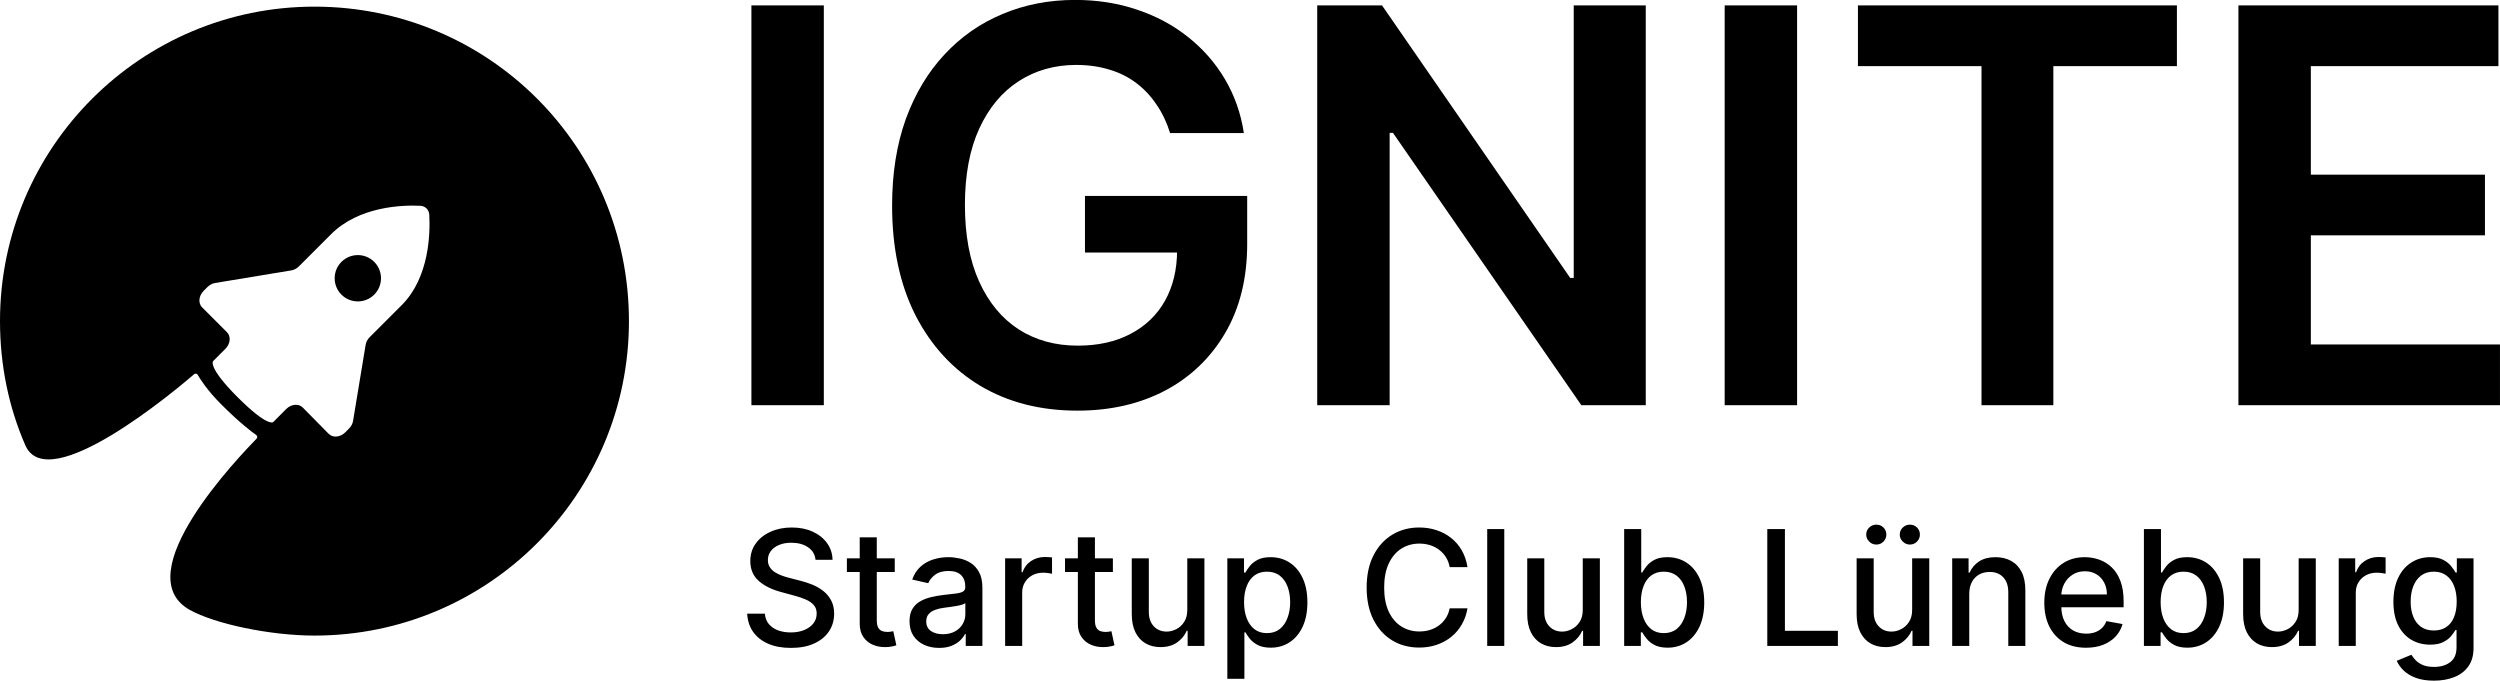
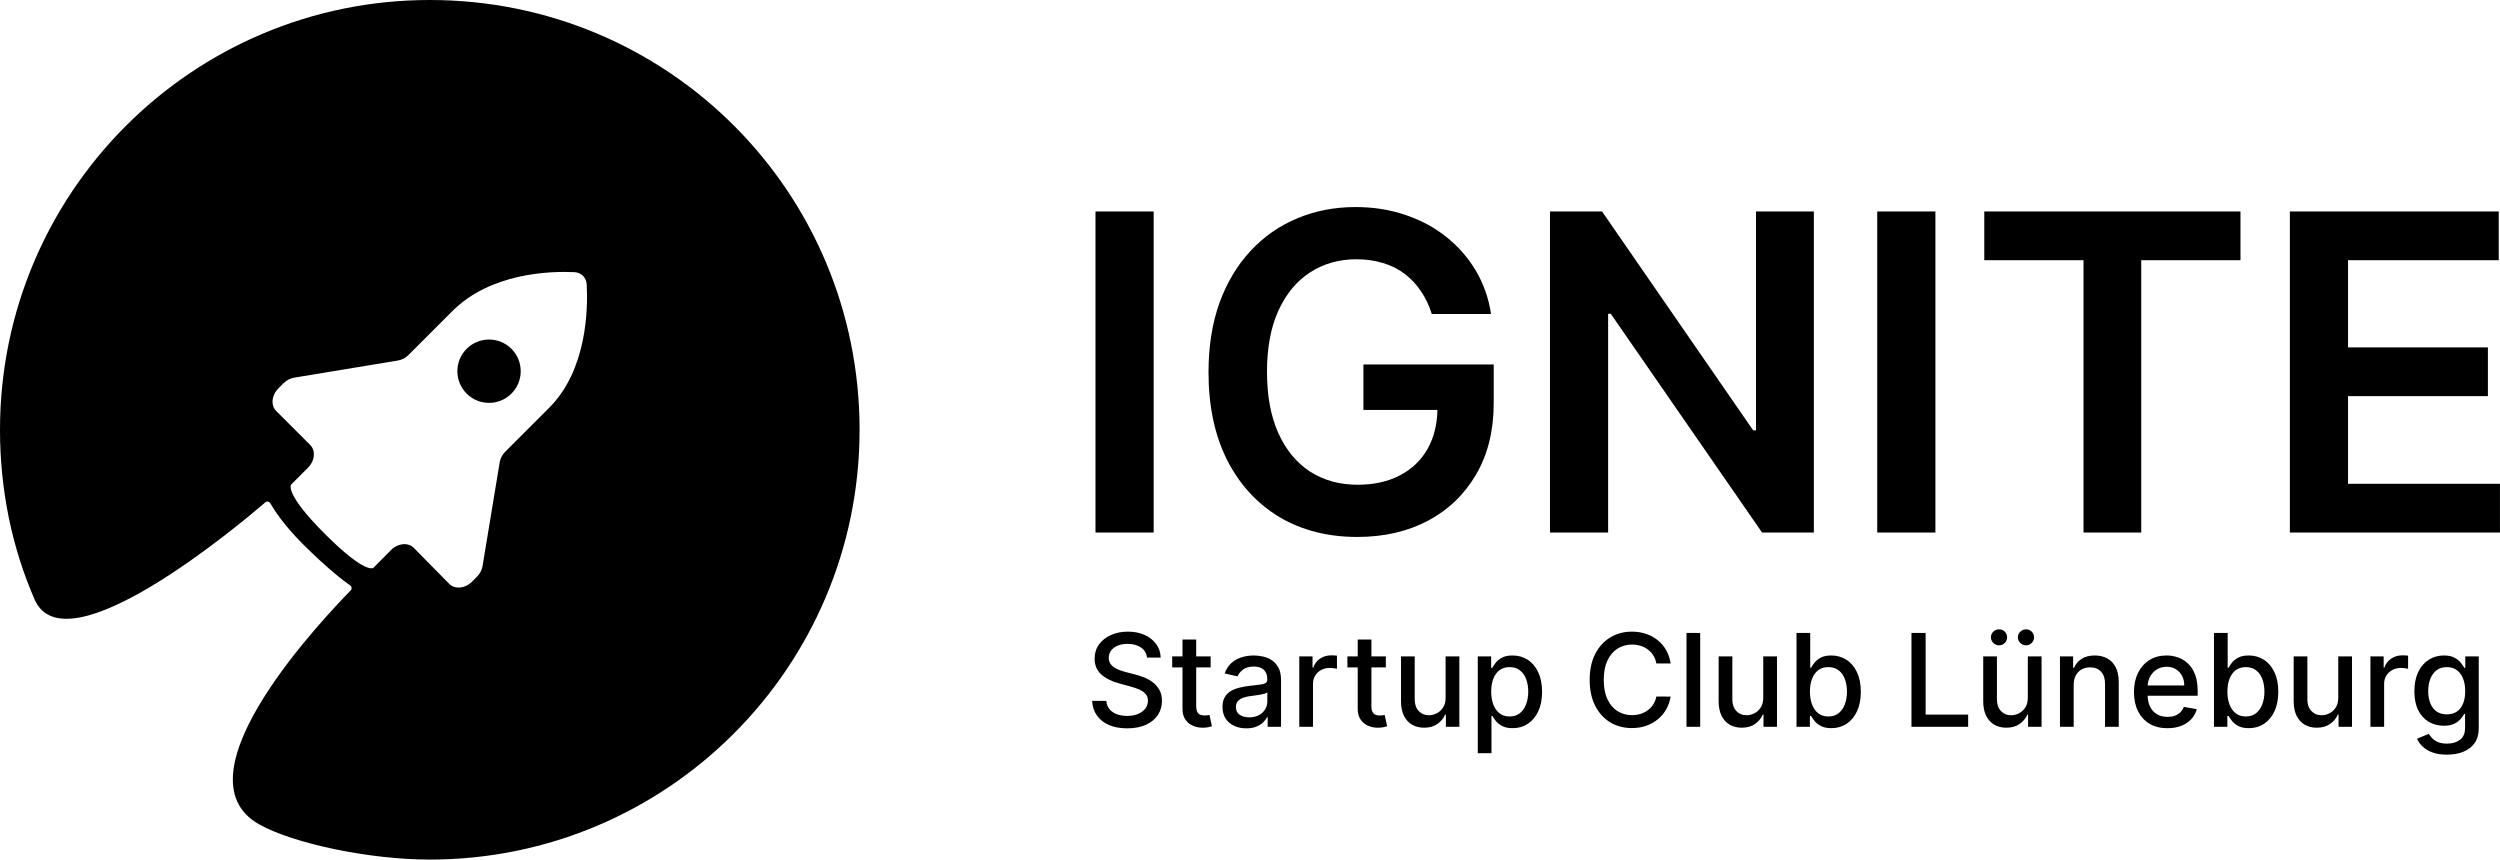
- <svg xmlns="http://www.w3.org/2000/svg" width="1204.4" height="328" viewBox="280 223.8 1204.4 328" fill="none">
-   <path d="M672.894 493.487C672.601 490.885 671.391 488.869 669.265 487.439C667.139 485.991 664.463 485.267 661.237 485.267C658.928 485.267 656.93 485.634 655.244 486.367C653.558 487.082 652.248 488.072 651.313 489.336C650.397 490.583 649.938 492.003 649.938 493.597C649.938 494.935 650.25 496.09 650.873 497.061C651.515 498.033 652.348 498.848 653.375 499.508C654.419 500.15 655.537 500.69 656.729 501.13C657.92 501.552 659.066 501.9 660.165 502.175L665.664 503.604C667.46 504.044 669.302 504.64 671.189 505.391C673.077 506.143 674.828 507.133 676.44 508.36C678.053 509.588 679.354 511.11 680.344 512.924C681.352 514.739 681.856 516.91 681.856 519.44C681.856 522.629 681.031 525.46 679.382 527.935C677.751 530.409 675.377 532.361 672.262 533.79C669.164 535.22 665.416 535.935 661.017 535.935C656.802 535.935 653.155 535.266 650.076 533.928C646.997 532.59 644.587 530.693 642.845 528.237C641.104 525.763 640.142 522.83 639.959 519.44H648.481C648.646 521.474 649.306 523.169 650.461 524.526C651.634 525.864 653.127 526.862 654.942 527.522C656.775 528.164 658.781 528.484 660.963 528.484C663.363 528.484 665.499 528.109 667.368 527.357C669.256 526.588 670.74 525.525 671.822 524.168C672.903 522.794 673.444 521.19 673.444 519.357C673.444 517.689 672.967 516.324 672.014 515.261C671.079 514.198 669.806 513.318 668.193 512.622C666.598 511.925 664.793 511.311 662.777 510.78L656.124 508.965C651.615 507.737 648.041 505.932 645.402 503.549C642.781 501.167 641.471 498.014 641.471 494.092C641.471 490.848 642.351 488.017 644.11 485.597C645.87 483.178 648.252 481.299 651.258 479.962C654.264 478.605 657.654 477.927 661.43 477.927C665.242 477.927 668.605 478.596 671.519 479.934C674.452 481.272 676.761 483.114 678.447 485.46C680.133 487.788 681.013 490.463 681.086 493.487H672.894ZM711.059 492.773V499.371H687.994V492.773H711.059ZM694.179 482.656H702.399V522.601C702.399 524.196 702.638 525.396 703.114 526.203C703.591 526.991 704.205 527.531 704.956 527.825C705.726 528.1 706.56 528.237 707.458 528.237C708.118 528.237 708.695 528.191 709.19 528.1C709.685 528.008 710.07 527.935 710.345 527.88L711.829 534.67C711.353 534.853 710.674 535.037 709.795 535.22C708.915 535.422 707.815 535.532 706.496 535.55C704.333 535.586 702.317 535.202 700.448 534.395C698.578 533.589 697.066 532.342 695.911 530.656C694.757 528.97 694.179 526.853 694.179 524.306V482.656ZM732.441 535.935C729.765 535.935 727.346 535.44 725.183 534.45C723.021 533.442 721.307 531.985 720.042 530.079C718.796 528.173 718.173 525.836 718.173 523.069C718.173 520.686 718.631 518.725 719.547 517.185C720.464 515.646 721.701 514.427 723.259 513.529C724.817 512.631 726.558 511.953 728.482 511.495C730.407 511.036 732.368 510.688 734.365 510.45C736.895 510.157 738.947 509.918 740.524 509.735C742.1 509.533 743.245 509.213 743.96 508.773C744.675 508.333 745.032 507.618 745.032 506.629V506.436C745.032 504.035 744.354 502.175 742.998 500.855C741.66 499.536 739.662 498.876 737.005 498.876C734.237 498.876 732.056 499.49 730.462 500.718C728.885 501.927 727.795 503.275 727.19 504.759L719.465 503C720.381 500.434 721.719 498.363 723.479 496.786C725.257 495.192 727.3 494.037 729.609 493.323C731.919 492.589 734.347 492.223 736.895 492.223C738.581 492.223 740.368 492.424 742.256 492.828C744.162 493.213 745.939 493.927 747.589 494.972C749.257 496.017 750.622 497.51 751.685 499.453C752.748 501.378 753.28 503.879 753.28 506.958V535H745.252V529.227H744.922C744.391 530.29 743.594 531.334 742.531 532.361C741.467 533.387 740.102 534.239 738.434 534.918C736.766 535.596 734.769 535.935 732.441 535.935ZM734.228 529.337C736.501 529.337 738.443 528.888 740.056 527.99C741.687 527.092 742.925 525.919 743.768 524.471C744.629 523.004 745.06 521.437 745.06 519.77V514.326C744.767 514.619 744.198 514.894 743.355 515.151C742.531 515.389 741.587 515.6 740.524 515.783C739.461 515.948 738.425 516.104 737.417 516.251C736.409 516.379 735.566 516.489 734.888 516.581C733.293 516.782 731.836 517.121 730.517 517.598C729.215 518.074 728.171 518.762 727.383 519.66C726.613 520.539 726.228 521.712 726.228 523.179C726.228 525.213 726.979 526.752 728.482 527.797C729.985 528.824 731.9 529.337 734.228 529.337ZM764.228 535V492.773H772.173V499.481H772.613C773.383 497.208 774.739 495.421 776.682 494.12C778.643 492.8 780.861 492.14 783.335 492.14C783.848 492.14 784.453 492.159 785.15 492.195C785.864 492.232 786.423 492.278 786.827 492.333V500.195C786.497 500.104 785.91 500.003 785.067 499.893C784.224 499.765 783.381 499.701 782.538 499.701C780.595 499.701 778.863 500.113 777.342 500.938C775.839 501.744 774.648 502.871 773.768 504.319C772.888 505.749 772.448 507.38 772.448 509.213V535H764.228ZM816.147 492.773V499.371H793.081V492.773H816.147ZM799.267 482.656H807.487V522.601C807.487 524.196 807.725 525.396 808.201 526.203C808.678 526.991 809.292 527.531 810.043 527.825C810.813 528.1 811.647 528.237 812.545 528.237C813.205 528.237 813.782 528.191 814.277 528.1C814.772 528.008 815.157 527.935 815.432 527.88L816.916 534.67C816.44 534.853 815.762 535.037 814.882 535.22C814.002 535.422 812.903 535.532 811.583 535.55C809.42 535.586 807.404 535.202 805.535 534.395C803.665 533.589 802.153 532.342 800.999 530.656C799.844 528.97 799.267 526.853 799.267 524.306V482.656ZM851.989 517.488V492.773H860.236V535H852.154V527.687H851.714C850.743 529.942 849.185 531.82 847.04 533.323C844.914 534.808 842.266 535.55 839.095 535.55C836.383 535.55 833.982 534.954 831.892 533.763C829.821 532.553 828.19 530.766 826.999 528.402C825.826 526.038 825.239 523.114 825.239 519.632V492.773H833.459V518.642C833.459 521.52 834.257 523.811 835.851 525.515C837.446 527.22 839.517 528.072 842.064 528.072C843.604 528.072 845.134 527.687 846.656 526.917C848.195 526.148 849.469 524.984 850.477 523.426C851.503 521.868 852.007 519.889 851.989 517.488ZM871.281 550.835V492.773H879.309V499.618H879.996C880.473 498.738 881.16 497.721 882.058 496.567C882.956 495.412 884.202 494.404 885.797 493.542C887.391 492.663 889.499 492.223 892.12 492.223C895.529 492.223 898.571 493.084 901.247 494.807C903.923 496.53 906.022 499.013 907.543 502.257C909.082 505.501 909.852 509.405 909.852 513.969C909.852 518.532 909.092 522.445 907.57 525.708C906.049 528.952 903.96 531.454 901.302 533.213C898.645 534.954 895.611 535.825 892.202 535.825C889.637 535.825 887.538 535.394 885.907 534.533C884.294 533.671 883.029 532.663 882.113 531.509C881.197 530.354 880.491 529.328 879.996 528.429H879.501V550.835H871.281ZM879.336 513.886C879.336 516.855 879.767 519.458 880.628 521.694C881.49 523.93 882.736 525.68 884.367 526.945C885.998 528.191 887.996 528.814 890.36 528.814C892.816 528.814 894.869 528.164 896.519 526.862C898.168 525.543 899.414 523.756 900.258 521.502C901.119 519.247 901.55 516.709 901.55 513.886C901.55 511.101 901.128 508.599 900.285 506.381C899.46 504.163 898.214 502.413 896.546 501.13C894.897 499.847 892.835 499.206 890.36 499.206C887.978 499.206 885.962 499.82 884.312 501.048C882.681 502.276 881.444 503.989 880.601 506.189C879.758 508.388 879.336 510.954 879.336 513.886ZM986.973 497.006H978.396C978.066 495.174 977.452 493.561 976.554 492.168C975.656 490.775 974.556 489.593 973.255 488.621C971.954 487.65 970.497 486.917 968.884 486.422C967.289 485.927 965.594 485.68 963.798 485.68C960.554 485.68 957.649 486.495 955.083 488.127C952.535 489.758 950.519 492.15 949.035 495.302C947.569 498.454 946.835 502.303 946.835 506.848C946.835 511.43 947.569 515.298 949.035 518.45C950.519 521.602 952.545 523.985 955.11 525.598C957.676 527.211 960.563 528.017 963.77 528.017C965.548 528.017 967.234 527.779 968.829 527.302C970.442 526.807 971.899 526.084 973.2 525.13C974.501 524.177 975.601 523.014 976.499 521.639C977.415 520.246 978.048 518.652 978.396 516.855L986.973 516.883C986.515 519.65 985.626 522.198 984.307 524.526C983.005 526.835 981.328 528.833 979.276 530.519C977.241 532.187 974.914 533.479 972.293 534.395C969.672 535.312 966.813 535.77 963.715 535.77C958.84 535.77 954.496 534.615 950.684 532.306C946.872 529.978 943.866 526.652 941.667 522.326C939.486 518.001 938.395 512.842 938.395 506.848C938.395 500.837 939.495 495.678 941.694 491.371C943.894 487.045 946.9 483.728 950.712 481.419C954.524 479.091 958.858 477.927 963.715 477.927C966.703 477.927 969.489 478.358 972.073 479.219C974.675 480.062 977.012 481.309 979.083 482.958C981.154 484.589 982.868 486.587 984.224 488.951C985.58 491.297 986.497 493.982 986.973 497.006ZM1004.7 478.697V535H996.479V478.697H1004.7ZM1042.51 517.488V492.773H1050.75V535H1042.67V527.687H1042.23C1041.26 529.942 1039.7 531.82 1037.56 533.323C1035.43 534.808 1032.78 535.55 1029.61 535.55C1026.9 535.55 1024.5 534.954 1022.41 533.763C1020.34 532.553 1018.71 530.766 1017.52 528.402C1016.34 526.038 1015.76 523.114 1015.76 519.632V492.773H1023.98V518.642C1023.98 521.52 1024.77 523.811 1026.37 525.515C1027.96 527.22 1030.03 528.072 1032.58 528.072C1034.12 528.072 1035.65 527.687 1037.17 526.917C1038.71 526.148 1039.99 524.984 1040.99 523.426C1042.02 521.868 1042.53 519.889 1042.51 517.488ZM1062.46 535V478.697H1070.68V499.618H1071.17C1071.65 498.738 1072.34 497.721 1073.24 496.567C1074.13 495.412 1075.38 494.404 1076.97 493.542C1078.57 492.663 1080.68 492.223 1083.3 492.223C1086.71 492.223 1089.75 493.084 1092.42 494.807C1095.1 496.53 1097.2 499.013 1098.72 502.257C1100.26 505.501 1101.03 509.405 1101.03 513.969C1101.03 518.532 1100.27 522.445 1098.75 525.708C1097.23 528.952 1095.14 531.454 1092.48 533.213C1089.82 534.954 1086.79 535.825 1083.38 535.825C1080.81 535.825 1078.72 535.394 1077.08 534.533C1075.47 533.671 1074.21 532.663 1073.29 531.509C1072.37 530.354 1071.67 529.328 1071.17 528.429H1070.49V535H1062.46ZM1070.51 513.886C1070.51 516.855 1070.94 519.458 1071.81 521.694C1072.67 523.93 1073.91 525.68 1075.54 526.945C1077.18 528.191 1079.17 528.814 1081.54 528.814C1083.99 528.814 1086.05 528.164 1087.7 526.862C1089.35 525.543 1090.59 523.756 1091.44 521.502C1092.3 519.247 1092.73 516.709 1092.73 513.886C1092.73 511.101 1092.31 508.599 1091.46 506.381C1090.64 504.163 1089.39 502.413 1087.72 501.13C1086.07 499.847 1084.01 499.206 1081.54 499.206C1079.16 499.206 1077.14 499.82 1075.49 501.048C1073.86 502.276 1072.62 503.989 1071.78 506.189C1070.94 508.388 1070.51 510.954 1070.51 513.886ZM1131.41 535V478.697H1139.9V527.687H1165.42V535H1131.41ZM1201.2 517.488V492.773H1209.44V535H1201.36V527.687H1200.92C1199.95 529.942 1198.39 531.82 1196.25 533.323C1194.12 534.808 1191.47 535.55 1188.3 535.55C1185.59 535.55 1183.19 534.954 1181.1 533.763C1179.03 532.553 1177.4 530.766 1176.21 528.402C1175.03 526.038 1174.45 523.114 1174.45 519.632V492.773H1182.67V518.642C1182.67 521.52 1183.46 523.811 1185.06 525.515C1186.65 527.22 1188.72 528.072 1191.27 528.072C1192.81 528.072 1194.34 527.687 1195.86 526.917C1197.4 526.148 1198.68 524.984 1199.68 523.426C1200.71 521.868 1201.21 519.889 1201.2 517.488ZM1183.93 486.147C1182.63 486.147 1181.49 485.671 1180.52 484.718C1179.55 483.746 1179.07 482.628 1179.07 481.364C1179.07 479.989 1179.55 478.844 1180.52 477.927C1181.49 477.011 1182.63 476.553 1183.93 476.553C1185.31 476.553 1186.45 477.011 1187.37 477.927C1188.3 478.844 1188.77 479.989 1188.77 481.364C1188.77 482.628 1188.3 483.746 1187.37 484.718C1186.45 485.671 1185.31 486.147 1183.93 486.147ZM1200.1 486.147C1198.79 486.147 1197.66 485.671 1196.69 484.718C1195.72 483.746 1195.23 482.628 1195.23 481.364C1195.23 479.989 1195.72 478.844 1196.69 477.927C1197.66 477.011 1198.79 476.553 1200.1 476.553C1201.47 476.553 1202.62 477.011 1203.53 477.927C1204.47 478.844 1204.93 479.989 1204.93 481.364C1204.93 482.628 1204.47 483.746 1203.53 484.718C1202.62 485.671 1201.47 486.147 1200.1 486.147ZM1228.71 509.928V535H1220.49V492.773H1228.38V499.646H1228.9C1229.87 497.41 1231.39 495.613 1233.46 494.257C1235.55 492.901 1238.18 492.223 1241.35 492.223C1244.23 492.223 1246.75 492.828 1248.91 494.037C1251.08 495.229 1252.75 497.006 1253.95 499.371C1255.14 501.735 1255.73 504.658 1255.73 508.141V535H1247.51V509.13C1247.51 506.07 1246.72 503.678 1245.12 501.955C1243.53 500.214 1241.34 499.343 1238.55 499.343C1236.64 499.343 1234.95 499.756 1233.46 500.58C1232 501.405 1230.83 502.615 1229.97 504.209C1229.13 505.785 1228.71 507.692 1228.71 509.928ZM1284.96 535.852C1280.8 535.852 1277.21 534.963 1274.21 533.186C1271.22 531.389 1268.91 528.869 1267.28 525.625C1265.67 522.363 1264.86 518.542 1264.86 514.161C1264.86 509.836 1265.67 506.024 1267.28 502.725C1268.91 499.426 1271.18 496.851 1274.1 495C1277.03 493.148 1280.46 492.223 1284.38 492.223C1286.76 492.223 1289.07 492.617 1291.31 493.405C1293.54 494.193 1295.55 495.43 1297.33 497.116C1299.11 498.803 1300.51 500.993 1301.53 503.687C1302.56 506.363 1303.07 509.616 1303.07 513.446V516.361H1269.51V510.202H1295.02C1295.02 508.04 1294.58 506.125 1293.7 504.457C1292.82 502.771 1291.58 501.442 1289.99 500.47C1288.41 499.499 1286.56 499.013 1284.43 499.013C1282.12 499.013 1280.11 499.581 1278.39 500.718C1276.68 501.836 1275.36 503.302 1274.43 505.116C1273.51 506.913 1273.05 508.865 1273.05 510.972V515.783C1273.05 518.606 1273.55 521.007 1274.54 522.986C1275.55 524.966 1276.95 526.478 1278.74 527.522C1280.54 528.549 1282.64 529.062 1285.04 529.062C1286.6 529.062 1288.02 528.842 1289.3 528.402C1290.58 527.944 1291.69 527.266 1292.63 526.368C1293.56 525.47 1294.28 524.361 1294.77 523.041L1302.55 524.443C1301.93 526.734 1300.81 528.741 1299.2 530.464C1297.6 532.168 1295.6 533.497 1293.18 534.45C1290.78 535.385 1288.04 535.852 1284.96 535.852ZM1312.85 535V478.697H1321.07V499.618H1321.57C1322.05 498.738 1322.73 497.721 1323.63 496.567C1324.53 495.412 1325.77 494.404 1327.37 493.542C1328.96 492.663 1331.07 492.223 1333.69 492.223C1337.1 492.223 1340.14 493.084 1342.82 494.807C1345.5 496.53 1347.59 499.013 1349.12 502.257C1350.65 505.501 1351.42 509.405 1351.42 513.969C1351.42 518.532 1350.66 522.445 1349.14 525.708C1347.62 528.952 1345.53 531.454 1342.87 533.213C1340.22 534.954 1337.18 535.825 1333.77 535.825C1331.21 535.825 1329.11 535.394 1327.48 534.533C1325.87 533.671 1324.6 532.663 1323.69 531.509C1322.77 530.354 1322.06 529.328 1321.57 528.429H1320.88V535H1312.85ZM1320.91 513.886C1320.91 516.855 1321.34 519.458 1322.2 521.694C1323.06 523.93 1324.31 525.68 1325.94 526.945C1327.57 528.191 1329.57 528.814 1331.93 528.814C1334.39 528.814 1336.44 528.164 1338.09 526.862C1339.74 525.543 1340.99 523.756 1341.83 521.502C1342.69 519.247 1343.12 516.709 1343.12 513.886C1343.12 511.101 1342.7 508.599 1341.86 506.381C1341.03 504.163 1339.79 502.413 1338.12 501.13C1336.47 499.847 1334.41 499.206 1331.93 499.206C1329.55 499.206 1327.53 499.82 1325.88 501.048C1324.25 502.276 1323.02 503.989 1322.17 506.189C1321.33 508.388 1320.91 510.954 1320.91 513.886ZM1387.4 517.488V492.773H1395.65V535H1387.57V527.687H1387.13C1386.16 529.942 1384.6 531.82 1382.46 533.323C1380.33 534.808 1377.68 535.55 1374.51 535.55C1371.8 535.55 1369.4 534.954 1367.31 533.763C1365.24 532.553 1363.61 530.766 1362.41 528.402C1361.24 526.038 1360.65 523.114 1360.65 519.632V492.773H1368.87V518.642C1368.87 521.52 1369.67 523.811 1371.27 525.515C1372.86 527.22 1374.93 528.072 1377.48 528.072C1379.02 528.072 1380.55 527.687 1382.07 526.917C1383.61 526.148 1384.88 524.984 1385.89 523.426C1386.92 521.868 1387.42 519.889 1387.4 517.488ZM1406.7 535V492.773H1414.64V499.481H1415.08C1415.85 497.208 1417.21 495.421 1419.15 494.12C1421.11 492.8 1423.33 492.14 1425.8 492.14C1426.32 492.14 1426.92 492.159 1427.62 492.195C1428.33 492.232 1428.89 492.278 1429.29 492.333V500.195C1428.97 500.104 1428.38 500.003 1427.54 499.893C1426.69 499.765 1425.85 499.701 1425.01 499.701C1423.06 499.701 1421.33 500.113 1419.81 500.938C1418.31 501.744 1417.12 502.871 1416.24 504.319C1415.36 505.749 1414.92 507.38 1414.92 509.213V535H1406.7ZM1452.6 551.715C1449.25 551.715 1446.36 551.275 1443.94 550.395C1441.54 549.516 1439.58 548.352 1438.06 546.904C1436.54 545.456 1435.4 543.871 1434.65 542.148L1441.71 539.234C1442.21 540.04 1442.87 540.892 1443.69 541.79C1444.54 542.707 1445.67 543.486 1447.1 544.127C1448.55 544.769 1450.41 545.089 1452.68 545.089C1455.8 545.089 1458.37 544.329 1460.41 542.808C1462.44 541.305 1463.46 538.904 1463.46 535.605V527.302H1462.94C1462.44 528.2 1461.73 529.199 1460.79 530.299C1459.88 531.399 1458.61 532.352 1457 533.158C1455.39 533.964 1453.29 534.368 1450.7 534.368C1447.37 534.368 1444.36 533.589 1441.69 532.031C1439.03 530.455 1436.92 528.136 1435.36 525.075C1433.82 521.996 1433.05 518.212 1433.05 513.721C1433.05 509.231 1433.82 505.382 1435.34 502.175C1436.88 498.967 1438.98 496.512 1441.66 494.807C1444.34 493.084 1447.37 492.223 1450.76 492.223C1453.38 492.223 1455.5 492.663 1457.11 493.542C1458.72 494.404 1459.98 495.412 1460.88 496.567C1461.79 497.721 1462.5 498.738 1462.99 499.618H1463.6V492.773H1471.65V535.935C1471.65 539.564 1470.81 542.542 1469.12 544.87C1467.44 547.197 1465.16 548.92 1462.28 550.038C1459.42 551.156 1456.19 551.715 1452.6 551.715ZM1452.52 527.55C1454.88 527.55 1456.88 527 1458.51 525.9C1460.16 524.782 1461.41 523.188 1462.25 521.117C1463.11 519.027 1463.54 516.526 1463.54 513.611C1463.54 510.771 1463.12 508.269 1462.28 506.106C1461.44 503.943 1460.2 502.257 1458.57 501.048C1456.94 499.82 1454.92 499.206 1452.52 499.206C1450.04 499.206 1447.98 499.847 1446.33 501.13C1444.68 502.395 1443.44 504.118 1442.59 506.299C1441.77 508.48 1441.36 510.917 1441.36 513.611C1441.36 516.379 1441.78 518.807 1442.62 520.897C1443.46 522.986 1444.71 524.617 1446.36 525.79C1448.03 526.963 1450.08 527.55 1452.52 527.55Z" fill="black" />
-   <path d="M431.5 227C347.831 227 280 294.829 280 378.496C280 399.73 284.217 420.011 292.199 438.309C303.143 463.409 364.665 411.712 373.542 404.073C374.078 403.613 374.906 403.747 375.257 404.366C376.563 406.65 379.951 411.971 386.586 418.606C395.397 427.416 401.17 431.792 403.462 433.39C404.031 433.791 404.115 434.594 403.63 435.096C395.581 443.438 340.51 500.323 371.4 517.609C383.465 524.361 410.148 530 431.5 530C515.169 530 583 462.171 583 378.504C583 294.586 515.42 227 431.5 227ZM473.569 370.757L458.107 386.218C457.069 387.256 456.375 388.569 456.149 389.925L450.091 426.579C449.865 427.935 449.171 429.248 448.133 430.286L446.326 432.093C443.917 434.502 440.327 434.812 438.336 432.787L425.877 420.145C423.878 418.112 420.272 418.438 417.862 420.865L411.637 427.14C411.637 427.14 409.11 429.792 394.46 415.142C379.834 400.517 382.671 397.764 382.671 397.764L388.619 391.816C391.021 389.414 391.339 385.85 389.339 383.85L377.383 371.894C375.383 369.895 375.701 366.322 378.102 363.929L379.943 362.089C380.98 361.051 382.294 360.357 383.65 360.131L420.305 354.073C421.66 353.848 422.974 353.153 424.012 352.116L439.474 336.654C452.928 323.2 473.728 322.539 482.429 322.933C484.898 323.041 486.68 324.815 486.814 327.283C487.291 336.127 486.872 357.462 473.569 370.757Z" fill="black" />
-   <path d="M444.494 349.957C440.135 354.316 440.135 361.386 444.494 365.745C448.853 370.104 455.923 370.104 460.282 365.745C464.641 361.386 464.641 354.316 460.282 349.957C455.923 345.598 448.853 345.598 444.494 349.957Z" fill="black" />
-   <path d="M676.887 226.398V419H641.997V226.398H676.887ZM843.697 287.903C842.13 282.824 839.967 278.279 837.208 274.266C834.513 270.191 831.252 266.712 827.428 263.828C823.666 260.944 819.34 258.781 814.45 257.339C809.56 255.834 804.23 255.082 798.462 255.082C788.118 255.082 778.901 257.683 770.813 262.887C762.726 268.091 756.362 275.74 751.723 285.834C747.146 295.865 744.857 308.091 744.857 322.511C744.857 337.056 747.146 349.376 751.723 359.47C756.299 369.564 762.663 377.245 770.813 382.511C778.964 387.715 788.431 390.317 799.215 390.317C808.995 390.317 817.459 388.436 824.607 384.674C831.817 380.912 837.365 375.583 841.252 368.687C845.139 361.727 847.083 353.577 847.083 344.235L854.983 345.458H802.694V318.185H880.845V341.32C880.845 357.809 877.334 372.072 870.312 384.11C863.29 396.147 853.635 405.426 841.346 411.947C829.058 418.404 814.951 421.633 799.027 421.633C781.284 421.633 765.704 417.652 752.287 409.69C738.933 401.665 728.494 390.285 720.97 375.552C713.509 360.755 709.779 343.201 709.779 322.887C709.779 307.339 711.973 293.451 716.362 281.226C720.813 269 727.02 258.624 734.983 250.097C742.945 241.508 752.287 234.987 763.008 230.536C773.729 226.022 785.39 223.765 797.992 223.765C808.65 223.765 818.588 225.332 827.804 228.467C837.02 231.539 845.202 235.928 852.35 241.633C859.56 247.339 865.484 254.11 870.124 261.947C874.763 269.784 877.804 278.436 879.246 287.903H843.697ZM1072.86 226.398V419H1041.82L951.072 287.809H949.473V419H914.583V226.398H945.806L1036.46 357.683H1038.16V226.398H1072.86ZM1145.77 226.398V419H1110.88V226.398H1145.77ZM1175.08 255.646V226.398H1328.75V255.646H1269.22V419H1234.61V255.646H1175.08ZM1358.38 419V226.398H1483.64V255.646H1393.27V307.934H1477.15V337.182H1393.27V389.752H1484.39V419H1358.38Z" fill="black" />
+ <svg xmlns="http://www.w3.org/2000/svg" width="1140.1" height="392" viewBox="315 188 1140.1 392" fill="none">
+   <path d="M838.084 487.882C837.861 485.903 836.941 484.37 835.325 483.284C833.708 482.183 831.674 481.632 829.221 481.632C827.466 481.632 825.947 481.911 824.665 482.468C823.383 483.012 822.386 483.764 821.675 484.726C820.979 485.673 820.63 486.753 820.63 487.966C820.63 488.983 820.867 489.861 821.341 490.599C821.829 491.338 822.463 491.958 823.243 492.46C824.037 492.948 824.888 493.359 825.793 493.693C826.699 494.014 827.57 494.278 828.406 494.487L832.587 495.574C833.952 495.909 835.353 496.362 836.788 496.933C838.223 497.504 839.554 498.257 840.78 499.19C842.007 500.124 842.996 501.281 843.749 502.66C844.515 504.04 844.898 505.691 844.898 507.614C844.898 510.039 844.271 512.192 843.017 514.073C841.777 515.954 839.972 517.438 837.603 518.525C835.248 519.612 832.399 520.156 829.054 520.156C825.849 520.156 823.076 519.647 820.735 518.63C818.394 517.613 816.561 516.17 815.237 514.303C813.914 512.422 813.182 510.192 813.043 507.614H819.523C819.648 509.161 820.15 510.45 821.027 511.481C821.919 512.498 823.055 513.258 824.435 513.76C825.828 514.247 827.354 514.491 829.012 514.491C830.838 514.491 832.461 514.205 833.883 513.634C835.318 513.049 836.447 512.241 837.269 511.209C838.091 510.164 838.502 508.945 838.502 507.551C838.502 506.283 838.14 505.245 837.415 504.437C836.704 503.629 835.736 502.96 834.51 502.43C833.297 501.901 831.925 501.434 830.392 501.03L825.333 499.65C821.905 498.717 819.188 497.344 817.181 495.532C815.189 493.721 814.192 491.324 814.192 488.342C814.192 485.875 814.861 483.722 816.199 481.883C817.537 480.044 819.348 478.615 821.634 477.598C823.919 476.567 826.497 476.051 829.368 476.051C832.266 476.051 834.823 476.56 837.039 477.577C839.269 478.594 841.024 479.995 842.306 481.779C843.588 483.548 844.257 485.583 844.313 487.882H838.084ZM867.102 487.339V492.355H849.565V487.339H867.102ZM854.268 479.646H860.518V510.018C860.518 511.23 860.699 512.143 861.061 512.756C861.424 513.355 861.89 513.767 862.462 513.989C863.047 514.199 863.681 514.303 864.364 514.303C864.866 514.303 865.304 514.268 865.681 514.199C866.057 514.129 866.35 514.073 866.559 514.031L867.687 519.194C867.325 519.334 866.809 519.473 866.141 519.612C865.472 519.766 864.636 519.849 863.632 519.863C861.988 519.891 860.455 519.598 859.034 518.985C857.612 518.372 856.463 517.424 855.585 516.142C854.707 514.86 854.268 513.251 854.268 511.314V479.646ZM883.359 520.156C881.325 520.156 879.485 519.78 877.841 519.027C876.197 518.261 874.894 517.153 873.932 515.703C872.984 514.254 872.511 512.478 872.511 510.373C872.511 508.562 872.859 507.071 873.556 505.9C874.253 504.73 875.193 503.803 876.378 503.12C877.562 502.437 878.886 501.922 880.349 501.573C881.812 501.225 883.303 500.96 884.822 500.779C886.745 500.556 888.306 500.375 889.505 500.236C890.703 500.082 891.574 499.838 892.117 499.504C892.661 499.17 892.933 498.626 892.933 497.874V497.727C892.933 495.902 892.417 494.487 891.386 493.484C890.368 492.481 888.85 491.979 886.829 491.979C884.725 491.979 883.066 492.446 881.854 493.379C880.656 494.299 879.827 495.323 879.367 496.452L873.493 495.114C874.19 493.163 875.207 491.589 876.545 490.39C877.897 489.178 879.45 488.3 881.206 487.757C882.962 487.199 884.808 486.921 886.745 486.921C888.027 486.921 889.386 487.074 890.821 487.38C892.271 487.673 893.622 488.217 894.876 489.011C896.145 489.805 897.183 490.941 897.991 492.418C898.799 493.881 899.203 495.783 899.203 498.124V519.445H893.1V515.056H892.849C892.445 515.864 891.839 516.658 891.03 517.438C890.222 518.219 889.184 518.867 887.916 519.382C886.648 519.898 885.129 520.156 883.359 520.156ZM884.718 515.139C886.446 515.139 887.923 514.798 889.149 514.115C890.389 513.432 891.33 512.54 891.971 511.439C892.626 510.325 892.953 509.133 892.953 507.865V503.726C892.73 503.949 892.298 504.158 891.657 504.353C891.03 504.535 890.313 504.695 889.505 504.834C888.696 504.96 887.909 505.078 887.143 505.189C886.376 505.287 885.735 505.371 885.219 505.44C884.007 505.594 882.899 505.851 881.896 506.214C880.907 506.576 880.112 507.099 879.513 507.781C878.928 508.45 878.635 509.342 878.635 510.457C878.635 512.004 879.206 513.174 880.349 513.969C881.492 514.749 882.948 515.139 884.718 515.139ZM907.528 519.445V487.339H913.569V492.439H913.903C914.488 490.711 915.52 489.352 916.997 488.363C918.488 487.36 920.174 486.858 922.055 486.858C922.445 486.858 922.905 486.872 923.435 486.9C923.978 486.928 924.403 486.962 924.71 487.004V492.982C924.459 492.913 924.013 492.836 923.372 492.752C922.731 492.655 922.09 492.606 921.449 492.606C919.972 492.606 918.655 492.92 917.498 493.547C916.356 494.16 915.45 495.017 914.781 496.118C914.112 497.205 913.778 498.445 913.778 499.838V519.445H907.528ZM947.002 487.339V492.355H929.465V487.339H947.002ZM934.168 479.646H940.418V510.018C940.418 511.23 940.599 512.143 940.962 512.756C941.324 513.355 941.791 513.767 942.362 513.989C942.947 514.199 943.581 514.303 944.264 514.303C944.766 514.303 945.205 514.268 945.581 514.199C945.957 514.129 946.25 514.073 946.459 514.031L947.588 519.194C947.225 519.334 946.71 519.473 946.041 519.612C945.372 519.766 944.536 519.849 943.533 519.863C941.888 519.891 940.355 519.598 938.934 518.985C937.513 518.372 936.363 517.424 935.485 516.142C934.607 514.86 934.168 513.251 934.168 511.314V479.646ZM974.254 506.13V487.339H980.525V519.445H974.38V513.885H974.045C973.307 515.599 972.122 517.027 970.492 518.17C968.875 519.299 966.862 519.863 964.451 519.863C962.388 519.863 960.563 519.41 958.974 518.504C957.4 517.585 956.16 516.226 955.254 514.428C954.362 512.631 953.916 510.408 953.916 507.76V487.339H960.166V507.008C960.166 509.196 960.772 510.938 961.984 512.234C963.197 513.53 964.771 514.178 966.708 514.178C967.879 514.178 969.042 513.885 970.199 513.3C971.37 512.714 972.338 511.83 973.105 510.645C973.885 509.461 974.268 507.956 974.254 506.13ZM988.923 531.485V487.339H995.026V492.543H995.549C995.911 491.875 996.434 491.101 997.116 490.223C997.799 489.345 998.747 488.579 999.959 487.924C1001.17 487.255 1002.77 486.921 1004.77 486.921C1007.36 486.921 1009.67 487.576 1011.71 488.885C1013.74 490.195 1015.34 492.084 1016.49 494.55C1017.66 497.017 1018.25 499.985 1018.25 503.455C1018.25 506.924 1017.67 509.9 1016.51 512.38C1015.36 514.846 1013.77 516.749 1011.75 518.086C1009.73 519.41 1007.42 520.072 1004.83 520.072C1002.88 520.072 1001.28 519.745 1000.04 519.09C998.817 518.435 997.855 517.668 997.158 516.79C996.462 515.913 995.925 515.132 995.549 514.449H995.173V531.485H988.923ZM995.047 503.392C995.047 505.649 995.375 507.628 996.03 509.328C996.684 511.028 997.632 512.359 998.872 513.321C1000.11 514.268 1001.63 514.742 1003.43 514.742C1005.3 514.742 1006.86 514.247 1008.11 513.258C1009.37 512.255 1010.31 510.896 1010.95 509.182C1011.61 507.468 1011.94 505.538 1011.94 503.392C1011.94 501.274 1011.62 499.372 1010.97 497.685C1010.35 495.999 1009.4 494.668 1008.13 493.693C1006.88 492.718 1005.31 492.23 1003.43 492.23C1001.62 492.23 1000.08 492.697 998.83 493.63C997.59 494.564 996.65 495.867 996.009 497.539C995.368 499.211 995.047 501.162 995.047 503.392ZM1076.89 490.558H1070.36C1070.11 489.164 1069.65 487.938 1068.96 486.879C1068.28 485.82 1067.45 484.921 1066.46 484.182C1065.47 483.444 1064.36 482.886 1063.13 482.51C1061.92 482.134 1060.63 481.946 1059.27 481.946C1056.8 481.946 1054.59 482.566 1052.64 483.806C1050.7 485.046 1049.17 486.865 1048.04 489.262C1046.93 491.659 1046.37 494.585 1046.37 498.041C1046.37 501.525 1046.93 504.465 1048.04 506.862C1049.17 509.259 1050.71 511.07 1052.66 512.296C1054.61 513.523 1056.81 514.136 1059.24 514.136C1060.6 514.136 1061.88 513.955 1063.09 513.592C1064.32 513.216 1065.42 512.666 1066.41 511.941C1067.4 511.216 1068.24 510.332 1068.92 509.286C1069.62 508.227 1070.1 507.015 1070.36 505.649L1076.89 505.67C1076.54 507.774 1075.86 509.711 1074.86 511.481C1073.87 513.237 1072.59 514.756 1071.03 516.038C1069.49 517.306 1067.72 518.288 1065.72 518.985C1063.73 519.682 1061.56 520.03 1059.2 520.03C1055.5 520.03 1052.19 519.152 1049.29 517.397C1046.4 515.627 1044.11 513.098 1042.44 509.809C1040.78 506.52 1039.95 502.598 1039.95 498.041C1039.95 493.47 1040.79 489.547 1042.46 486.273C1044.13 482.984 1046.42 480.462 1049.32 478.706C1052.21 476.936 1055.51 476.051 1059.2 476.051C1061.47 476.051 1063.59 476.379 1065.56 477.034C1067.54 477.675 1069.31 478.622 1070.89 479.876C1072.46 481.117 1073.76 482.636 1074.8 484.433C1075.83 486.217 1076.52 488.258 1076.89 490.558ZM1090.36 476.636V519.445H1084.11V476.636H1090.36ZM1119.11 506.13V487.339H1125.38V519.445H1119.23V513.885H1118.9C1118.16 515.599 1116.98 517.027 1115.35 518.17C1113.73 519.299 1111.72 519.863 1109.31 519.863C1107.24 519.863 1105.42 519.41 1103.83 518.504C1102.25 517.585 1101.01 516.226 1100.11 514.428C1099.22 512.631 1098.77 510.408 1098.77 507.76V487.339H1105.02V507.008C1105.02 509.196 1105.63 510.938 1106.84 512.234C1108.05 513.53 1109.63 514.178 1111.56 514.178C1112.73 514.178 1113.9 513.885 1115.05 513.3C1116.22 512.714 1117.19 511.83 1117.96 510.645C1118.74 509.461 1119.12 507.956 1119.11 506.13ZM1134.28 519.445V476.636H1140.53V492.543H1140.91C1141.27 491.875 1141.79 491.101 1142.47 490.223C1143.16 489.345 1144.1 488.579 1145.32 487.924C1146.53 487.255 1148.13 486.921 1150.12 486.921C1152.72 486.921 1155.03 487.576 1157.06 488.885C1159.1 490.195 1160.69 492.084 1161.85 494.55C1163.02 497.017 1163.61 499.985 1163.61 503.455C1163.61 506.924 1163.03 509.9 1161.87 512.38C1160.71 514.846 1159.13 516.749 1157.11 518.086C1155.08 519.41 1152.78 520.072 1150.19 520.072C1148.24 520.072 1146.64 519.745 1145.4 519.09C1144.17 518.435 1143.21 517.668 1142.52 516.79C1141.82 515.913 1141.28 515.132 1140.91 514.449H1140.38V519.445H1134.28ZM1140.4 503.392C1140.4 505.649 1140.73 507.628 1141.39 509.328C1142.04 511.028 1142.99 512.359 1144.23 513.321C1145.47 514.268 1146.99 514.742 1148.79 514.742C1150.65 514.742 1152.21 514.247 1153.47 513.258C1154.72 512.255 1155.67 510.896 1156.31 509.182C1156.97 507.468 1157.29 505.538 1157.29 503.392C1157.29 501.274 1156.97 499.372 1156.33 497.685C1155.7 495.999 1154.76 494.668 1153.49 493.693C1152.23 492.718 1150.67 492.23 1148.79 492.23C1146.97 492.23 1145.44 492.697 1144.19 493.63C1142.95 494.564 1142.01 495.867 1141.37 497.539C1140.72 499.211 1140.4 501.162 1140.4 503.392ZM1186.7 519.445V476.636H1193.16V513.885H1212.56V519.445H1186.7ZM1239.76 506.13V487.339H1246.04V519.445H1239.89V513.885H1239.56C1238.82 515.599 1237.63 517.027 1236 518.17C1234.39 519.299 1232.37 519.863 1229.96 519.863C1227.9 519.863 1226.07 519.41 1224.48 518.504C1222.91 517.585 1221.67 516.226 1220.76 514.428C1219.87 512.631 1219.43 510.408 1219.43 507.76V487.339H1225.68V507.008C1225.68 509.196 1226.28 510.938 1227.49 512.234C1228.71 513.53 1230.28 514.178 1232.22 514.178C1233.39 514.178 1234.55 513.885 1235.71 513.3C1236.88 512.714 1237.85 511.83 1238.61 510.645C1239.4 509.461 1239.78 507.956 1239.76 506.13ZM1226.64 482.301C1225.65 482.301 1224.78 481.939 1224.05 481.214C1223.31 480.476 1222.94 479.626 1222.94 478.664C1222.94 477.619 1223.31 476.748 1224.05 476.051C1224.78 475.354 1225.65 475.006 1226.64 475.006C1227.68 475.006 1228.55 475.354 1229.25 476.051C1229.96 476.748 1230.32 477.619 1230.32 478.664C1230.32 479.626 1229.96 480.476 1229.25 481.214C1228.55 481.939 1227.68 482.301 1226.64 482.301ZM1238.93 482.301C1237.94 482.301 1237.08 481.939 1236.34 481.214C1235.6 480.476 1235.23 479.626 1235.23 478.664C1235.23 477.619 1235.6 476.748 1236.34 476.051C1237.08 475.354 1237.94 475.006 1238.93 475.006C1239.97 475.006 1240.84 475.354 1241.54 476.051C1242.25 476.748 1242.61 477.619 1242.61 478.664C1242.61 479.626 1242.25 480.476 1241.54 481.214C1240.84 481.939 1239.97 482.301 1238.93 482.301ZM1260.68 500.382V519.445H1254.43V487.339H1260.43V492.564H1260.83C1261.57 490.864 1262.72 489.499 1264.3 488.467C1265.89 487.436 1267.89 486.921 1270.3 486.921C1272.49 486.921 1274.4 487.38 1276.05 488.3C1277.69 489.206 1278.97 490.558 1279.87 492.355C1280.78 494.153 1281.23 496.376 1281.23 499.023V519.445H1274.98V499.776C1274.98 497.449 1274.37 495.63 1273.16 494.32C1271.95 492.996 1270.28 492.334 1268.17 492.334C1266.72 492.334 1265.43 492.648 1264.3 493.275C1263.18 493.902 1262.3 494.822 1261.64 496.034C1261 497.233 1260.68 498.682 1260.68 500.382ZM1303.45 520.093C1300.29 520.093 1297.56 519.417 1295.28 518.065C1293.01 516.7 1291.25 514.784 1290.01 512.317C1288.78 509.837 1288.17 506.931 1288.17 503.601C1288.17 500.312 1288.78 497.414 1290.01 494.905C1291.25 492.397 1292.98 490.439 1295.19 489.032C1297.42 487.624 1300.03 486.921 1303.01 486.921C1304.82 486.921 1306.58 487.22 1308.28 487.819C1309.98 488.419 1311.5 489.359 1312.86 490.641C1314.21 491.923 1315.27 493.589 1316.05 495.637C1316.83 497.671 1317.22 500.145 1317.22 503.057V505.273H1291.7V500.591H1311.1C1311.1 498.947 1310.77 497.49 1310.1 496.222C1309.43 494.94 1308.49 493.93 1307.27 493.191C1306.08 492.453 1304.67 492.084 1303.05 492.084C1301.3 492.084 1299.76 492.516 1298.45 493.379C1297.16 494.23 1296.15 495.344 1295.44 496.724C1294.75 498.09 1294.4 499.574 1294.4 501.176V504.834C1294.4 506.98 1294.78 508.806 1295.53 510.311C1296.29 511.816 1297.36 512.965 1298.73 513.76C1300.09 514.54 1301.69 514.93 1303.51 514.93C1304.7 514.93 1305.78 514.763 1306.75 514.428C1307.73 514.08 1308.57 513.564 1309.28 512.882C1309.99 512.199 1310.54 511.356 1310.91 510.352L1316.83 511.418C1316.35 513.16 1315.5 514.686 1314.28 515.996C1313.06 517.292 1311.54 518.302 1309.7 519.027C1307.87 519.738 1305.79 520.093 1303.45 520.093ZM1324.66 519.445V476.636H1330.91V492.543H1331.29C1331.65 491.875 1332.17 491.101 1332.85 490.223C1333.54 489.345 1334.48 488.579 1335.7 487.924C1336.91 487.255 1338.51 486.921 1340.5 486.921C1343.1 486.921 1345.41 487.576 1347.44 488.885C1349.48 490.195 1351.07 492.084 1352.23 494.55C1353.4 497.017 1353.99 499.985 1353.99 503.455C1353.99 506.924 1353.41 509.9 1352.25 512.38C1351.1 514.846 1349.51 516.749 1347.49 518.086C1345.47 519.41 1343.16 520.072 1340.57 520.072C1338.62 520.072 1337.02 519.745 1335.78 519.09C1334.55 518.435 1333.59 517.668 1332.9 516.79C1332.2 515.913 1331.66 515.132 1331.29 514.449H1330.76V519.445H1324.66ZM1330.79 503.392C1330.79 505.649 1331.11 507.628 1331.77 509.328C1332.42 511.028 1333.37 512.359 1334.61 513.321C1335.85 514.268 1337.37 514.742 1339.17 514.742C1341.03 514.742 1342.6 514.247 1343.85 513.258C1345.1 512.255 1346.05 510.896 1346.69 509.182C1347.35 507.468 1347.67 505.538 1347.67 503.392C1347.67 501.274 1347.35 499.372 1346.71 497.685C1346.09 495.999 1345.14 494.668 1343.87 493.693C1342.62 492.718 1341.05 492.23 1339.17 492.23C1337.36 492.23 1335.82 492.697 1334.57 493.63C1333.33 494.564 1332.39 495.867 1331.75 497.539C1331.11 499.211 1330.79 501.162 1330.79 503.392ZM1381.34 506.13V487.339H1387.61V519.445H1381.47V513.885H1381.13C1380.4 515.599 1379.21 517.027 1377.58 518.17C1375.96 519.299 1373.95 519.863 1371.54 519.863C1369.48 519.863 1367.65 519.41 1366.06 518.504C1364.49 517.585 1363.25 516.226 1362.34 514.428C1361.45 512.631 1361.01 510.408 1361.01 507.76V487.339H1367.25V507.008C1367.25 509.196 1367.86 510.938 1369.07 512.234C1370.29 513.53 1371.86 514.178 1373.8 514.178C1374.97 514.178 1376.13 513.885 1377.29 513.3C1378.46 512.714 1379.43 511.83 1380.19 510.645C1380.97 509.461 1381.36 507.956 1381.34 506.13ZM1396.01 519.445V487.339H1402.05V492.439H1402.39C1402.97 490.711 1404 489.352 1405.48 488.363C1406.97 487.36 1408.66 486.858 1410.54 486.858C1410.93 486.858 1411.39 486.872 1411.92 486.9C1412.46 486.928 1412.89 486.962 1413.19 487.004V492.982C1412.94 492.913 1412.5 492.836 1411.86 492.752C1411.21 492.655 1410.57 492.606 1409.93 492.606C1408.46 492.606 1407.14 492.92 1405.98 493.547C1404.84 494.16 1403.93 495.017 1403.26 496.118C1402.6 497.205 1402.26 498.445 1402.26 499.838V519.445H1396.01ZM1430.91 532.154C1428.36 532.154 1426.17 531.819 1424.33 531.151C1422.5 530.482 1421.01 529.597 1419.86 528.496C1418.7 527.395 1417.84 526.19 1417.26 524.88L1422.64 522.664C1423.01 523.277 1423.51 523.925 1424.14 524.608C1424.78 525.305 1425.65 525.897 1426.73 526.385C1427.83 526.872 1429.25 527.116 1430.98 527.116C1433.35 527.116 1435.3 526.538 1436.85 525.381C1438.4 524.239 1439.17 522.413 1439.17 519.905V513.592H1438.77C1438.4 514.275 1437.85 515.035 1437.14 515.871C1436.45 516.707 1435.48 517.431 1434.26 518.045C1433.03 518.658 1431.44 518.964 1429.47 518.964C1426.94 518.964 1424.65 518.372 1422.62 517.188C1420.59 515.989 1418.99 514.226 1417.81 511.899C1416.64 509.558 1416.05 506.681 1416.05 503.266C1416.05 499.852 1416.63 496.926 1417.79 494.487C1418.96 492.049 1420.56 490.181 1422.59 488.885C1424.63 487.576 1426.94 486.921 1429.51 486.921C1431.51 486.921 1433.12 487.255 1434.34 487.924C1435.57 488.579 1436.52 489.345 1437.21 490.223C1437.9 491.101 1438.44 491.875 1438.82 492.543H1439.27V487.339H1445.4V520.156C1445.4 522.915 1444.76 525.179 1443.48 526.949C1442.19 528.719 1440.46 530.029 1438.27 530.879C1436.1 531.729 1433.65 532.154 1430.91 532.154ZM1430.85 513.78C1432.65 513.78 1434.17 513.362 1435.41 512.526C1436.66 511.676 1437.61 510.464 1438.25 508.889C1438.91 507.301 1439.23 505.399 1439.23 503.183C1439.23 501.023 1438.91 499.121 1438.27 497.476C1437.63 495.832 1436.69 494.55 1435.45 493.63C1434.21 492.697 1432.68 492.23 1430.85 492.23C1428.97 492.23 1427.4 492.718 1426.15 493.693C1424.89 494.655 1423.95 495.964 1423.31 497.623C1422.68 499.281 1422.36 501.134 1422.36 503.183C1422.36 505.287 1422.69 507.133 1423.33 508.722C1423.97 510.311 1424.91 511.551 1426.17 512.443C1427.44 513.335 1429 513.78 1430.85 513.78Z" fill="black" />
+   <path d="M511 188C402.755 188 315 275.752 315 383.995C315 411.466 320.456 437.704 330.782 461.377C344.941 493.85 424.534 426.967 436.018 417.084C436.711 416.489 437.783 416.662 438.237 417.463C439.926 420.418 444.31 427.302 452.894 435.886C464.292 447.284 471.761 452.945 474.727 455.012C475.463 455.532 475.571 456.571 474.943 457.221C464.53 468.012 393.283 541.606 433.247 563.969C448.856 572.704 483.376 580 511 580C619.245 580 707 492.248 707 384.005C707 275.438 619.57 188 511 188ZM565.426 373.982L545.422 393.985C544.08 395.328 543.181 397.027 542.889 398.78L535.052 446.201C534.76 447.955 533.861 449.654 532.519 450.997L530.181 453.335C527.064 456.452 522.42 456.853 519.844 454.233L503.726 437.878C501.139 435.247 496.473 435.67 493.356 438.809L485.303 446.927C485.303 446.927 482.034 450.358 463.08 431.405C444.158 412.484 447.828 408.923 447.828 408.923L455.524 401.227C458.631 398.12 459.042 393.509 456.455 390.922L440.987 375.454C438.4 372.867 438.811 368.245 441.918 365.15L444.299 362.768C445.641 361.426 447.341 360.528 449.094 360.235L496.517 352.399C498.27 352.106 499.97 351.208 501.312 349.866L521.316 329.863C538.722 312.457 565.631 311.602 576.889 312.111C580.082 312.251 582.388 314.546 582.561 317.739C583.178 329.181 582.637 356.782 565.426 373.982Z" fill="black" />
+   <path d="M527.811 347.073C522.171 352.713 522.171 361.859 527.811 367.498C533.45 373.138 542.597 373.138 548.236 367.498C553.875 361.859 553.875 352.713 548.236 347.073C542.597 341.434 533.45 341.434 527.811 347.073Z" fill="black" />
+   <path d="M841.12 284.428V430.868H814.592V284.428H841.12ZM967.95 331.192C966.758 327.33 965.114 323.874 963.016 320.824C960.966 317.725 958.488 315.079 955.58 312.887C952.72 310.694 949.431 309.049 945.712 307.953C941.994 306.809 937.942 306.237 933.557 306.237C925.691 306.237 918.684 308.215 912.535 312.172C906.385 316.128 901.547 321.944 898.019 329.619C894.539 337.246 892.799 346.541 892.799 357.505C892.799 368.564 894.539 377.931 898.019 385.606C901.499 393.281 906.338 399.12 912.535 403.124C918.732 407.081 925.93 409.059 934.129 409.059C941.565 409.059 948 407.629 953.435 404.769C958.917 401.909 963.135 397.857 966.091 392.613C969.046 387.322 970.524 381.125 970.524 374.022L976.53 374.952H936.774V354.216H996.194V371.806C996.194 384.343 993.525 395.188 988.186 404.34C982.847 413.492 975.506 420.548 966.162 425.505C956.819 430.415 946.094 432.87 933.986 432.87C920.495 432.87 908.65 429.843 898.448 423.789C888.295 417.687 880.358 409.035 874.638 397.833C868.965 386.583 866.129 373.236 866.129 357.791C866.129 345.969 867.797 335.41 871.134 326.115C874.518 316.819 879.238 308.93 885.292 302.447C891.346 295.916 898.448 290.959 906.6 287.574C914.751 284.142 923.618 282.426 933.199 282.426C941.303 282.426 948.858 283.618 955.866 286.001C962.873 288.337 969.094 291.674 974.528 296.012C980.01 300.35 984.515 305.498 988.043 311.457C991.57 317.415 993.882 323.994 994.978 331.192H967.95ZM1142.19 284.428V430.868H1118.59L1049.59 331.12H1048.37V430.868H1021.85V284.428H1045.59L1114.51 384.247H1115.8V284.428H1142.19ZM1197.62 284.428V430.868H1171.09V284.428H1197.62ZM1219.91 306.666V284.428H1336.75V306.666H1291.49V430.868H1265.17V306.666H1219.91ZM1359.27 430.868V284.428H1454.52V306.666H1385.8V346.422H1449.58V368.66H1385.8V408.63H1455.09V430.868H1359.27Z" fill="black" />
</svg>
